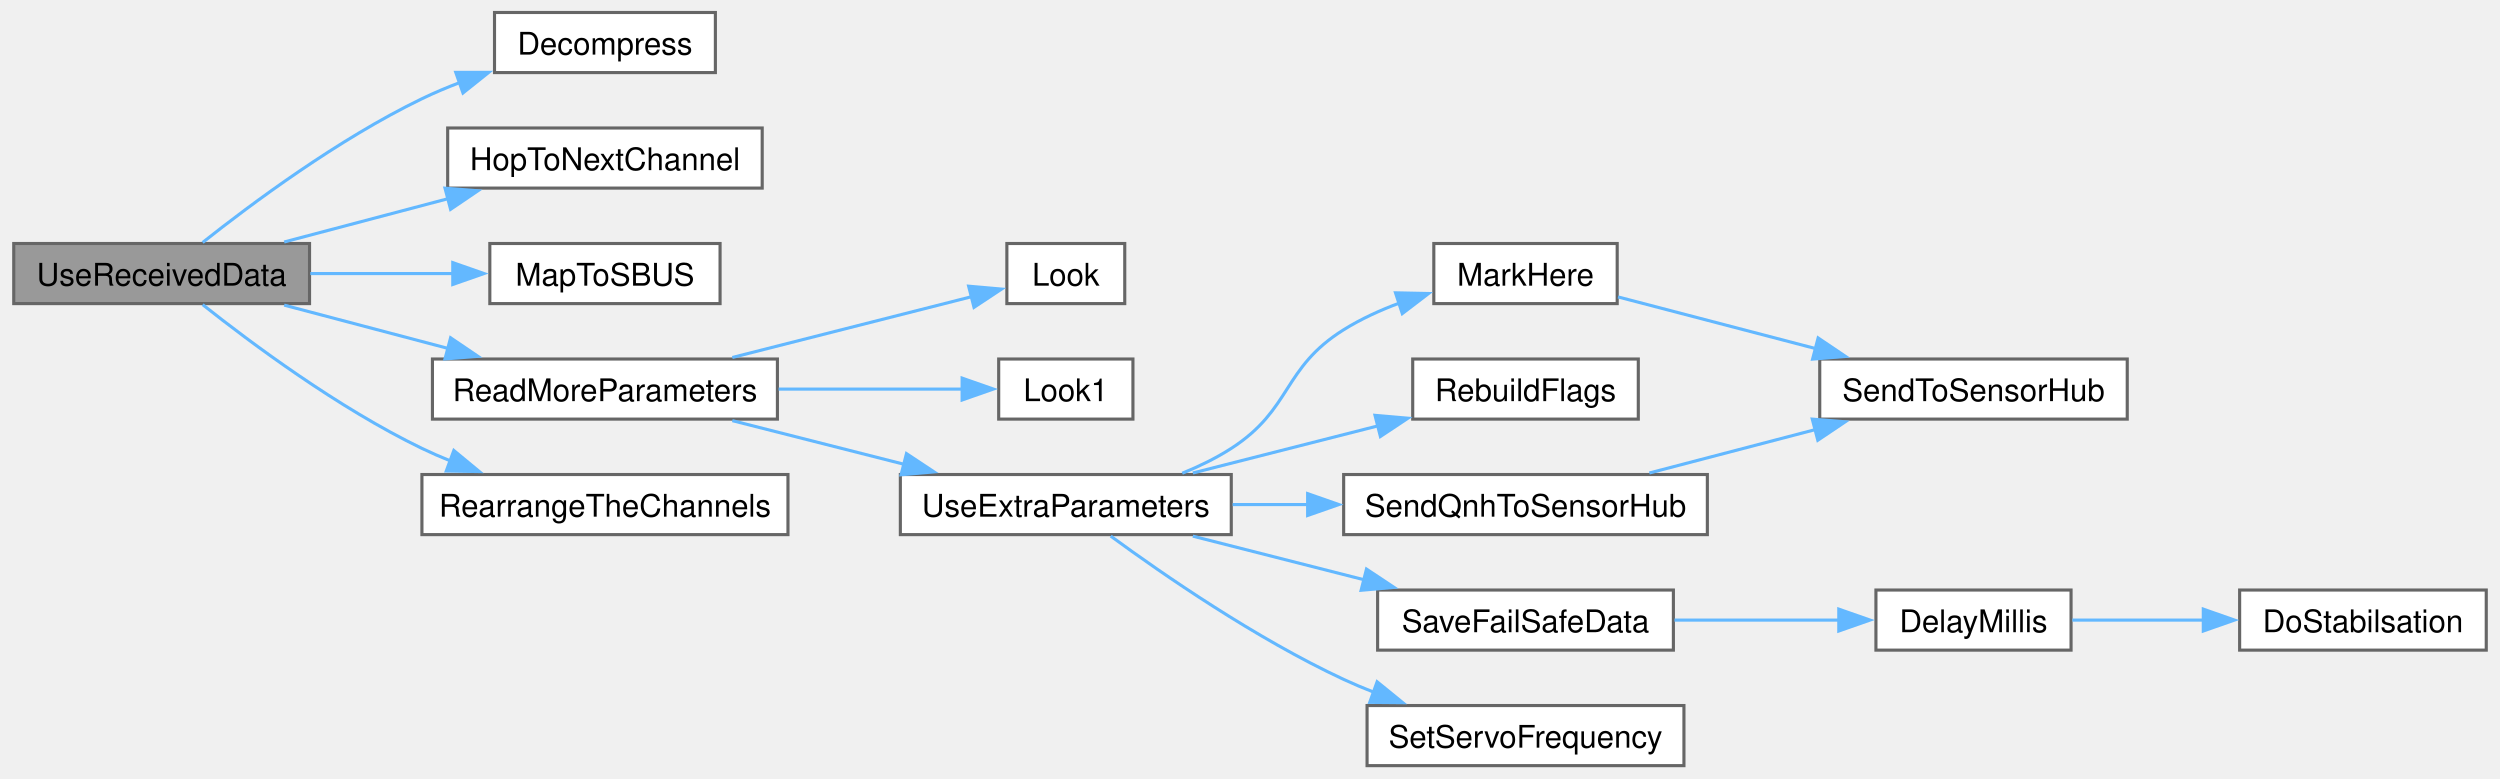
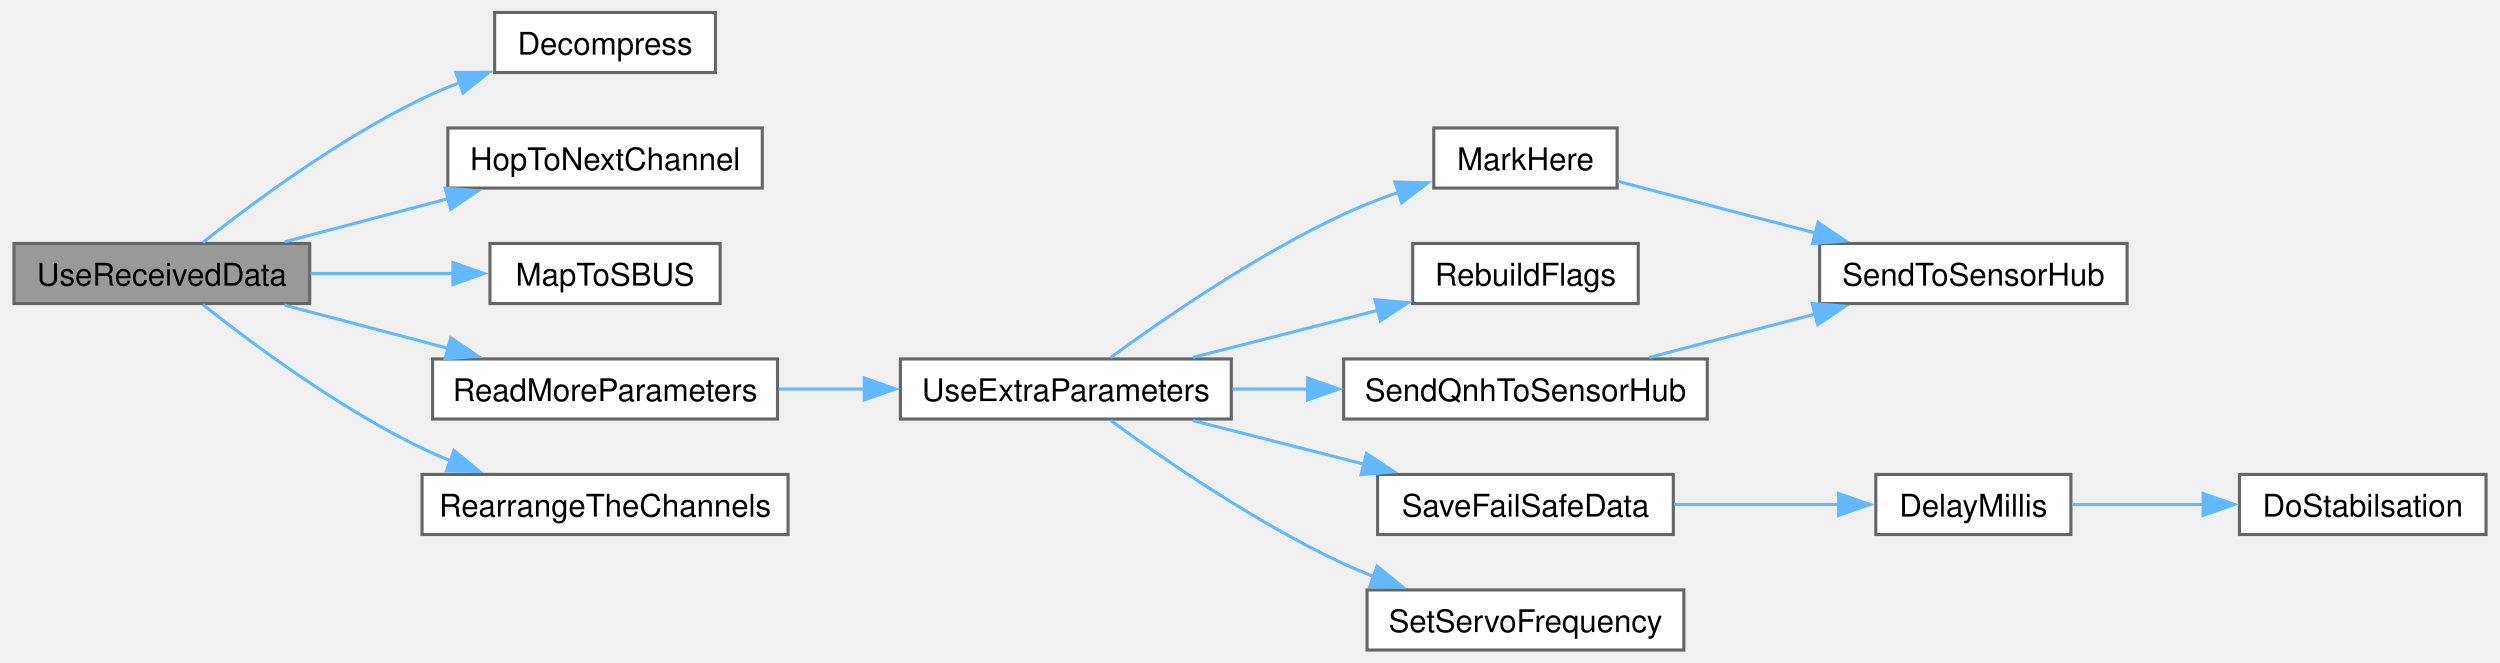
- <svg xmlns="http://www.w3.org/2000/svg" xmlns:xlink="http://www.w3.org/1999/xlink" width="800pt" height="249pt" viewBox="0.00 0.00 800.00 249.25">
-   <g id="graph0" class="graph" transform="scale(1 1) rotate(0) translate(4 245.25)">
+ <svg xmlns="http://www.w3.org/2000/svg" xmlns:xlink="http://www.w3.org/1999/xlink" width="800pt" height="212pt" viewBox="0.00 0.00 800.00 212.25">
+   <g id="graph0" class="graph" transform="scale(1 1) rotate(0) translate(4 208.25)">
    <g id="Node000001" class="node">
      <g id="a_Node000001">
        <a xlink:title=" ">
-           <polygon fill="#999999" stroke="#666666" points="94.75,-167.25 0,-167.25 0,-148 94.75,-148 94.75,-167.25" />
-           <text text-anchor="middle" x="47.38" y="-153.75" font-family="Helvetica,sans-Serif" font-size="10.00">UseReceivedData</text>
+           <polygon fill="#999999" stroke="#666666" points="94.75,-130.25 0,-130.25 0,-111 94.75,-111 94.75,-130.25" />
+           <text text-anchor="middle" x="47.38" y="-116.75" font-family="Helvetica,sans-Serif" font-size="10.00">UseReceivedData</text>
        </a>
      </g>
    </g>
    <g id="Node000002" class="node">
      <g id="a_Node000002">
        <a xlink:href="radio_8h.html#a6feccc8c0583de3235616d42076f1371" target="_top" xlink:title=" ">
-           <polygon fill="white" stroke="#666666" points="224.75,-241.25 154,-241.25 154,-222 224.75,-222 224.75,-241.25" />
-           <text text-anchor="middle" x="189.38" y="-227.75" font-family="Helvetica,sans-Serif" font-size="10.00">Decompress</text>
+           <polygon fill="white" stroke="#666666" points="224.75,-204.25 154,-204.25 154,-185 224.75,-185 224.75,-204.25" />
+           <text text-anchor="middle" x="189.38" y="-190.75" font-family="Helvetica,sans-Serif" font-size="10.00">Decompress</text>
        </a>
      </g>
    </g>
    <g id="edge1_Node000001_Node000002" class="edge">
      <g id="a_edge1_Node000001_Node000002">
        <a xlink:title=" ">
-           <path fill="none" stroke="#63b8ff" d="M60.51,-167.58C75.99,-179.86 103.97,-200.69 130.75,-213.62 134.67,-215.52 138.84,-217.27 143.07,-218.88" />
-           <polygon fill="#63b8ff" stroke="#63b8ff" points="141.59,-222.07 152.18,-222.08 143.9,-215.47 141.59,-222.07" />
+           <path fill="none" stroke="#63b8ff" d="M60.51,-130.58C75.99,-142.86 103.97,-163.69 130.75,-176.62 134.67,-178.52 138.84,-180.27 143.07,-181.88" />
+           <polygon fill="#63b8ff" stroke="#63b8ff" points="141.59,-185.07 152.18,-185.08 143.9,-178.47 141.59,-185.07" />
        </a>
      </g>
    </g>
    <g id="Node000003" class="node">
      <g id="a_Node000003">
        <a xlink:href="radio_8h.html#a62ec0168b1eea5f5c14f663d9217574d" target="_top" xlink:title=" ">
-           <polygon fill="white" stroke="#666666" points="239.75,-204.25 139,-204.25 139,-185 239.75,-185 239.75,-204.25" />
-           <text text-anchor="middle" x="189.38" y="-190.75" font-family="Helvetica,sans-Serif" font-size="10.00">HopToNextChannel</text>
+           <polygon fill="white" stroke="#666666" points="239.75,-167.25 139,-167.25 139,-148 239.75,-148 239.75,-167.25" />
+           <text text-anchor="middle" x="189.38" y="-153.75" font-family="Helvetica,sans-Serif" font-size="10.00">HopToNextChannel</text>
        </a>
      </g>
    </g>
    <g id="edge2_Node000001_Node000003" class="edge">
      <g id="a_edge2_Node000001_Node000003">
        <a xlink:title=" ">
-           <path fill="none" stroke="#63b8ff" d="M86.63,-167.74C102.84,-172.02 121.92,-177.06 139.16,-181.62" />
-           <polygon fill="#63b8ff" stroke="#63b8ff" points="138.14,-184.97 148.7,-184.14 139.93,-178.2 138.14,-184.97" />
+           <path fill="none" stroke="#63b8ff" d="M86.63,-130.74C102.84,-135.02 121.92,-140.06 139.16,-144.62" />
+           <polygon fill="#63b8ff" stroke="#63b8ff" points="138.14,-147.97 148.7,-147.14 139.93,-141.2 138.14,-147.97" />
        </a>
      </g>
    </g>
    <g id="Node000004" class="node">
      <g id="a_Node000004">
        <a xlink:href="radio_8h.html#a6a495c5560f12cc3fd3df9454927d681" target="_top" xlink:title=" ">
-           <polygon fill="white" stroke="#666666" points="226.25,-167.25 152.5,-167.25 152.5,-148 226.25,-148 226.25,-167.25" />
-           <text text-anchor="middle" x="189.38" y="-153.75" font-family="Helvetica,sans-Serif" font-size="10.00">MapToSBUS</text>
+           <polygon fill="white" stroke="#666666" points="226.25,-130.25 152.5,-130.25 152.5,-111 226.25,-111 226.25,-130.25" />
+           <text text-anchor="middle" x="189.38" y="-116.75" font-family="Helvetica,sans-Serif" font-size="10.00">MapToSBUS</text>
        </a>
      </g>
    </g>
    <g id="edge3_Node000001_Node000004" class="edge">
      <g id="a_edge3_Node000001_Node000004">
        <a xlink:title=" ">
-           <path fill="none" stroke="#63b8ff" d="M94.99,-157.62C109.68,-157.62 125.92,-157.62 140.68,-157.62" />
-           <polygon fill="#63b8ff" stroke="#63b8ff" points="140.63,-161.13 150.63,-157.63 140.63,-154.13 140.63,-161.13" />
+           <path fill="none" stroke="#63b8ff" d="M94.99,-120.62C109.68,-120.62 125.92,-120.62 140.68,-120.62" />
+           <polygon fill="#63b8ff" stroke="#63b8ff" points="140.63,-124.13 150.63,-120.63 140.63,-117.13 140.63,-124.13" />
        </a>
      </g>
    </g>
    <g id="Node000005" class="node">
      <g id="a_Node000005">
        <a xlink:href="radio_8h.html#a01a488607ffdec6464a9d9fa1ce90b51" target="_top" xlink:title=" ">
-           <polygon fill="white" stroke="#666666" points="244.62,-130.25 134.12,-130.25 134.12,-111 244.62,-111 244.62,-130.25" />
-           <text text-anchor="middle" x="189.38" y="-116.75" font-family="Helvetica,sans-Serif" font-size="10.00">ReadMoreParameters</text>
+           <polygon fill="white" stroke="#666666" points="244.62,-93.25 134.12,-93.25 134.12,-74 244.62,-74 244.62,-93.25" />
+           <text text-anchor="middle" x="189.38" y="-79.75" font-family="Helvetica,sans-Serif" font-size="10.00">ReadMoreParameters</text>
        </a>
      </g>
    </g>
    <g id="edge4_Node000001_Node000005" class="edge">
      <g id="a_edge4_Node000001_Node000005">
        <a xlink:title=" ">
-           <path fill="none" stroke="#63b8ff" d="M86.63,-147.51C102.84,-143.23 121.92,-138.19 139.16,-133.63" />
-           <polygon fill="#63b8ff" stroke="#63b8ff" points="139.93,-137.05 148.7,-131.11 138.14,-130.28 139.93,-137.05" />
-         </a>
-       </g>
-     </g>
-     <g id="Node000017" class="node">
-       <g id="a_Node000017">
+           <path fill="none" stroke="#63b8ff" d="M86.63,-110.51C102.84,-106.23 121.92,-101.19 139.16,-96.63" />
+           <polygon fill="#63b8ff" stroke="#63b8ff" points="139.93,-100.05 148.7,-94.11 138.14,-93.28 139.93,-100.05" />
+         </a>
+       </g>
+     </g>
+     <g id="Node000015" class="node">
+       <g id="a_Node000015">
        <a xlink:href="radio_8h.html#a324d644a6306bb8be3b7f46b4bb32421" target="_top" xlink:title=" ">
-           <polygon fill="white" stroke="#666666" points="248,-93.25 130.75,-93.25 130.75,-74 248,-74 248,-93.25" />
-           <text text-anchor="middle" x="189.38" y="-79.75" font-family="Helvetica,sans-Serif" font-size="10.00">RearrangeTheChannels</text>
-         </a>
-       </g>
-     </g>
-     <g id="edge17_Node000001_Node000017" class="edge">
-       <g id="a_edge17_Node000001_Node000017">
-         <a xlink:title=" ">
-           <path fill="none" stroke="#63b8ff" d="M60.51,-147.67C75.99,-135.39 103.97,-114.56 130.75,-101.62 133.67,-100.21 136.73,-98.88 139.84,-97.63" />
-           <polygon fill="#63b8ff" stroke="#63b8ff" points="140.97,-100.95 149.14,-94.2 138.55,-94.38 140.97,-100.95" />
+           <polygon fill="white" stroke="#666666" points="248,-56.25 130.75,-56.25 130.75,-37 248,-37 248,-56.25" />
+           <text text-anchor="middle" x="189.38" y="-42.75" font-family="Helvetica,sans-Serif" font-size="10.00">RearrangeTheChannels</text>
+         </a>
+       </g>
+     </g>
+     <g id="edge15_Node000001_Node000015" class="edge">
+       <g id="a_edge15_Node000001_Node000015">
+         <a xlink:title=" ">
+           <path fill="none" stroke="#63b8ff" d="M60.51,-110.67C75.99,-98.39 103.97,-77.56 130.75,-64.62 133.67,-63.21 136.73,-61.88 139.84,-60.63" />
+           <polygon fill="#63b8ff" stroke="#63b8ff" points="140.97,-63.95 149.14,-57.2 138.55,-57.38 140.97,-63.95" />
        </a>
      </g>
    </g>
    <g id="Node000006" class="node">
      <g id="a_Node000006">
-         <a xlink:href="ReceiverCode_2src_2main_8cpp.html#a6d87eba17154f7f4f2f3802ef8ee261f" target="_top" xlink:title=" ">
-           <polygon fill="white" stroke="#666666" points="355.88,-167.25 318.12,-167.25 318.12,-148 355.88,-148 355.88,-167.25" />
-           <text text-anchor="middle" x="337" y="-153.75" font-family="Helvetica,sans-Serif" font-size="10.00">Look</text>
-         </a>
-       </g>
-     </g>
-     <g id="edge5_Node000005_Node000006" class="edge">
-       <g id="a_edge5_Node000005_Node000006">
-         <a xlink:title=" ">
-           <path fill="none" stroke="#63b8ff" d="M230.17,-130.74C254.44,-136.9 284.92,-144.65 306.93,-150.24" />
-           <polygon fill="#63b8ff" stroke="#63b8ff" points="305.87,-153.58 316.42,-152.65 307.59,-146.8 305.87,-153.58" />
-         </a>
-       </g>
-     </g>
-     <g id="Node000007" class="node">
-       <g id="a_Node000007">
-         <a xlink:href="ReceiverCode_2src_2main_8cpp.html#aea423a497d09a142f394356bc8438c41" target="_top" xlink:title=" ">
-           <polygon fill="white" stroke="#666666" points="358.5,-130.25 315.5,-130.25 315.5,-111 358.5,-111 358.5,-130.25" />
-           <text text-anchor="middle" x="337" y="-116.75" font-family="Helvetica,sans-Serif" font-size="10.00">Look1</text>
-         </a>
-       </g>
-     </g>
-     <g id="edge6_Node000005_Node000007" class="edge">
-       <g id="a_edge6_Node000005_Node000007">
-         <a xlink:title=" ">
-           <path fill="none" stroke="#63b8ff" d="M245.01,-120.62C264.85,-120.62 286.61,-120.62 303.88,-120.62" />
-           <polygon fill="#63b8ff" stroke="#63b8ff" points="303.79,-124.13 313.79,-120.63 303.79,-117.13 303.79,-124.13" />
-         </a>
-       </g>
-     </g>
-     <g id="Node000008" class="node">
-       <g id="a_Node000008">
        <a xlink:href="radio_8h.html#a3c0ffefc9101d9a52b4a210b4ed34552" target="_top" xlink:title=" ">
          <polygon fill="white" stroke="#666666" points="390,-93.25 284,-93.25 284,-74 390,-74 390,-93.25" />
          <text text-anchor="middle" x="337" y="-79.75" font-family="Helvetica,sans-Serif" font-size="10.00">UseExtraParameters</text>
        </a>
      </g>
    </g>
-     <g id="edge7_Node000005_Node000008" class="edge">
-       <g id="a_edge7_Node000005_Node000008">
-         <a xlink:title=" ">
-           <path fill="none" stroke="#63b8ff" d="M230.17,-110.51C247.18,-106.19 267.25,-101.09 285.31,-96.5" />
-           <polygon fill="#63b8ff" stroke="#63b8ff" points="285.96,-99.95 294.79,-94.1 284.23,-93.17 285.96,-99.95" />
-         </a>
-       </g>
-     </g>
-     <g id="Node000009" class="node">
-       <g id="a_Node000009">
+     <g id="edge5_Node000005_Node000006" class="edge">
+       <g id="a_edge5_Node000005_Node000006">
+         <a xlink:title=" ">
+           <path fill="none" stroke="#63b8ff" d="M245.01,-83.62C253.98,-83.62 263.34,-83.62 272.5,-83.62" />
+           <polygon fill="#63b8ff" stroke="#63b8ff" points="272.43,-87.13 282.43,-83.63 272.43,-80.13 272.43,-87.13" />
+         </a>
+       </g>
+     </g>
+     <g id="Node000007" class="node">
+       <g id="a_Node000007">
        <a xlink:href="ReceiverCode_2src_2main_8cpp.html#a5ae8a2aa29e834880ccf370c7547961b" target="_top" xlink:title=" ">
          <polygon fill="white" stroke="#666666" points="513.62,-167.25 454.88,-167.25 454.88,-148 513.62,-148 513.62,-167.25" />
          <text text-anchor="middle" x="484.25" y="-153.75" font-family="Helvetica,sans-Serif" font-size="10.00">MarkHere</text>
        </a>
      </g>
    </g>
-     <g id="edge8_Node000008_Node000009" class="edge">
-       <g id="a_edge8_Node000008_Node000009">
-         <a xlink:title=" ">
-           <path fill="none" stroke="#63b8ff" d="M374.3,-93.66C379.77,-95.88 385.18,-98.52 390,-101.62 409.55,-114.23 406.27,-127.3 426,-139.62 431.55,-143.09 437.82,-145.94 444.12,-148.27" />
-           <polygon fill="#63b8ff" stroke="#63b8ff" points="442.61,-151.45 453.2,-151.23 444.78,-144.8 442.61,-151.45" />
-         </a>
-       </g>
-     </g>
-     <g id="Node000011" class="node">
-       <g id="a_Node000011">
+     <g id="edge6_Node000006_Node000007" class="edge">
+       <g id="a_edge6_Node000006_Node000007">
+         <a xlink:title=" ">
+           <path fill="none" stroke="#63b8ff" d="M351.38,-93.72C368.09,-105.96 397.93,-126.56 426,-139.62 431.61,-142.24 437.69,-144.6 443.74,-146.7" />
+           <polygon fill="#63b8ff" stroke="#63b8ff" points="442.42,-149.95 453.01,-149.71 444.58,-143.29 442.42,-149.95" />
+         </a>
+       </g>
+     </g>
+     <g id="Node000009" class="node">
+       <g id="a_Node000009">
        <a xlink:href="ReceiverCode_2src_2main_8cpp.html#ad86a39e4cba19592c760833870f6f69c" target="_top" xlink:title=" ">
          <polygon fill="white" stroke="#666666" points="520.38,-130.25 448.12,-130.25 448.12,-111 520.38,-111 520.38,-130.25" />
          <text text-anchor="middle" x="484.25" y="-116.75" font-family="Helvetica,sans-Serif" font-size="10.00">RebuildFlags</text>
        </a>
      </g>
    </g>
-     <g id="edge10_Node000008_Node000011" class="edge">
-       <g id="a_edge10_Node000008_Node000011">
+     <g id="edge8_Node000006_Node000009" class="edge">
+       <g id="a_edge8_Node000006_Node000009">
        <a xlink:title=" ">
          <path fill="none" stroke="#63b8ff" d="M377.69,-93.74C396,-98.4 417.85,-103.97 436.92,-108.82" />
          <polygon fill="#63b8ff" stroke="#63b8ff" points="436.04,-112.21 446.6,-111.29 437.77,-105.43 436.04,-112.21" />
        </a>
      </g>
    </g>
-     <g id="Node000012" class="node">
-       <g id="a_Node000012">
+     <g id="Node000010" class="node">
+       <g id="a_Node000010">
        <a xlink:href="ReceiverCode_2src_2main_8cpp.html#a96891035aa9f064462b6a614c5878f51" target="_top" xlink:title=" ">
          <polygon fill="white" stroke="#666666" points="531.62,-56.25 436.88,-56.25 436.88,-37 531.62,-37 531.62,-56.25" />
          <text text-anchor="middle" x="484.25" y="-42.75" font-family="Helvetica,sans-Serif" font-size="10.00">SaveFailSafeData</text>
        </a>
      </g>
    </g>
-     <g id="edge11_Node000008_Node000012" class="edge">
-       <g id="a_edge11_Node000008_Node000012">
+     <g id="edge9_Node000006_Node000010" class="edge">
+       <g id="a_edge9_Node000006_Node000010">
        <a xlink:title=" ">
          <path fill="none" stroke="#63b8ff" d="M377.69,-73.51C394.66,-69.19 414.68,-64.09 432.69,-59.5" />
          <polygon fill="#63b8ff" stroke="#63b8ff" points="433.31,-62.96 442.14,-57.1 431.59,-56.17 433.31,-62.96" />
        </a>
      </g>
    </g>
-     <g id="Node000015" class="node">
-       <g id="a_Node000015">
+     <g id="Node000013" class="node">
+       <g id="a_Node000013">
        <a xlink:href="ReceiverCode_2src_2main_8cpp.html#af2b1ba43295661243b7bb78004d470d8" target="_top" xlink:title=" ">
          <polygon fill="white" stroke="#666666" points="542.5,-93.25 426,-93.25 426,-74 542.5,-74 542.5,-93.25" />
          <text text-anchor="middle" x="484.25" y="-79.75" font-family="Helvetica,sans-Serif" font-size="10.00">SendQnhToSensorHub</text>
        </a>
      </g>
    </g>
-     <g id="edge14_Node000008_Node000015" class="edge">
-       <g id="a_edge14_Node000008_Node000015">
+     <g id="edge12_Node000006_Node000013" class="edge">
+       <g id="a_edge12_Node000006_Node000013">
        <a xlink:title=" ">
          <path fill="none" stroke="#63b8ff" d="M390.44,-83.62C398.28,-83.62 406.47,-83.62 414.58,-83.62" />
          <polygon fill="#63b8ff" stroke="#63b8ff" points="414.46,-87.13 424.46,-83.63 414.46,-80.13 414.46,-87.13" />
        </a>
      </g>
    </g>
-     <g id="Node000016" class="node">
-       <g id="a_Node000016">
+     <g id="Node000014" class="node">
+       <g id="a_Node000014">
        <a xlink:href="ReceiverCode_2src_2main_8cpp.html#a57ad32e24d25e5034abb459116b9bc9e" target="_top" xlink:title=" ">
          <polygon fill="white" stroke="#666666" points="535,-19.25 433.5,-19.25 433.5,0 535,0 535,-19.25" />
          <text text-anchor="middle" x="484.25" y="-5.75" font-family="Helvetica,sans-Serif" font-size="10.00">SetServoFrequency</text>
        </a>
      </g>
    </g>
-     <g id="edge16_Node000008_Node000016" class="edge">
-       <g id="a_edge16_Node000008_Node000016">
+     <g id="edge14_Node000006_Node000014" class="edge">
+       <g id="a_edge14_Node000006_Node000014">
        <a xlink:title=" ">
          <path fill="none" stroke="#63b8ff" d="M351.38,-73.53C368.09,-61.29 397.93,-40.69 426,-27.62 429.11,-26.18 432.37,-24.8 435.69,-23.51" />
          <polygon fill="#63b8ff" stroke="#63b8ff" points="436.72,-26.86 444.94,-20.17 434.35,-20.27 436.72,-26.86" />
        </a>
      </g>
    </g>
-     <g id="Node000010" class="node">
-       <g id="a_Node000010">
+     <g id="Node000008" class="node">
+       <g id="a_Node000008">
        <a xlink:href="ReceiverCode_2src_2main_8cpp.html#a3f80da71956ba53fcff126bfe2296e65" target="_top" xlink:title=" ">
          <polygon fill="white" stroke="#666666" points="677,-130.25 578.5,-130.25 578.5,-111 677,-111 677,-130.25" />
          <text text-anchor="middle" x="627.75" y="-116.75" font-family="Helvetica,sans-Serif" font-size="10.00">SendToSensorHub</text>
        </a>
      </g>
    </g>
-     <g id="edge9_Node000009_Node000010" class="edge">
-       <g id="a_edge9_Node000009_Node000010">
+     <g id="edge7_Node000007_Node000008" class="edge">
+       <g id="a_edge7_Node000007_Node000008">
        <a xlink:title=" ">
          <path fill="none" stroke="#63b8ff" d="M513.88,-150.14C532.02,-145.39 555.97,-139.13 577.14,-133.6" />
          <polygon fill="#63b8ff" stroke="#63b8ff" points="577.98,-137 586.77,-131.08 576.21,-130.22 577.98,-137" />
        </a>
      </g>
    </g>
-     <g id="Node000013" class="node">
-       <g id="a_Node000013">
+     <g id="Node000011" class="node">
+       <g id="a_Node000011">
        <a xlink:href="ReceiverCode_2src_2main_8cpp.html#a9692998537a18fea0930c692647e25ad" target="_top" xlink:title=" ">
          <polygon fill="white" stroke="#666666" points="659,-56.25 596.5,-56.25 596.5,-37 659,-37 659,-56.25" />
          <text text-anchor="middle" x="627.75" y="-42.75" font-family="Helvetica,sans-Serif" font-size="10.00">DelayMillis</text>
        </a>
      </g>
    </g>
-     <g id="edge12_Node000012_Node000013" class="edge">
-       <g id="a_edge12_Node000012_Node000013">
+     <g id="edge10_Node000010_Node000011" class="edge">
+       <g id="a_edge10_Node000010_Node000011">
        <a xlink:title=" ">
          <path fill="none" stroke="#63b8ff" d="M531.97,-46.62C549.11,-46.62 568.38,-46.62 585.05,-46.62" />
          <polygon fill="#63b8ff" stroke="#63b8ff" points="584.6,-50.13 594.6,-46.63 584.6,-43.13 584.6,-50.13" />
        </a>
      </g>
    </g>
-     <g id="Node000014" class="node">
-       <g id="a_Node000014">
+     <g id="Node000012" class="node">
+       <g id="a_Node000012">
        <a xlink:href="common_8h.html#a48050e81ef4521304a2dbeaf99e1a331" target="_top" xlink:title=" ">
          <polygon fill="white" stroke="#666666" points="792,-56.25 713,-56.25 713,-37 792,-37 792,-56.25" />
          <text text-anchor="middle" x="752.5" y="-42.75" font-family="Helvetica,sans-Serif" font-size="10.00">DoStabilsation</text>
        </a>
      </g>
    </g>
-     <g id="edge13_Node000013_Node000014" class="edge">
-       <g id="a_edge13_Node000013_Node000014">
+     <g id="edge11_Node000011_Node000012" class="edge">
+       <g id="a_edge11_Node000011_Node000012">
        <a xlink:title=" ">
          <path fill="none" stroke="#63b8ff" d="M659.41,-46.62C672.18,-46.62 687.35,-46.62 701.65,-46.62" />
          <polygon fill="#63b8ff" stroke="#63b8ff" points="701.36,-50.13 711.36,-46.63 701.36,-43.13 701.36,-50.13" />
        </a>
      </g>
    </g>
-     <g id="edge15_Node000015_Node000010" class="edge">
-       <g id="a_edge15_Node000015_Node000010">
+     <g id="edge13_Node000013_Node000008" class="edge">
+       <g id="a_edge13_Node000013_Node000008">
        <a xlink:title=" ">
          <path fill="none" stroke="#63b8ff" d="M523.92,-93.74C540.29,-98.02 559.58,-103.06 577,-107.62" />
          <polygon fill="#63b8ff" stroke="#63b8ff" points="576.11,-111 586.67,-110.14 577.88,-104.23 576.11,-111" />
        </a>
      </g>
    </g>
  </g>
</svg>
